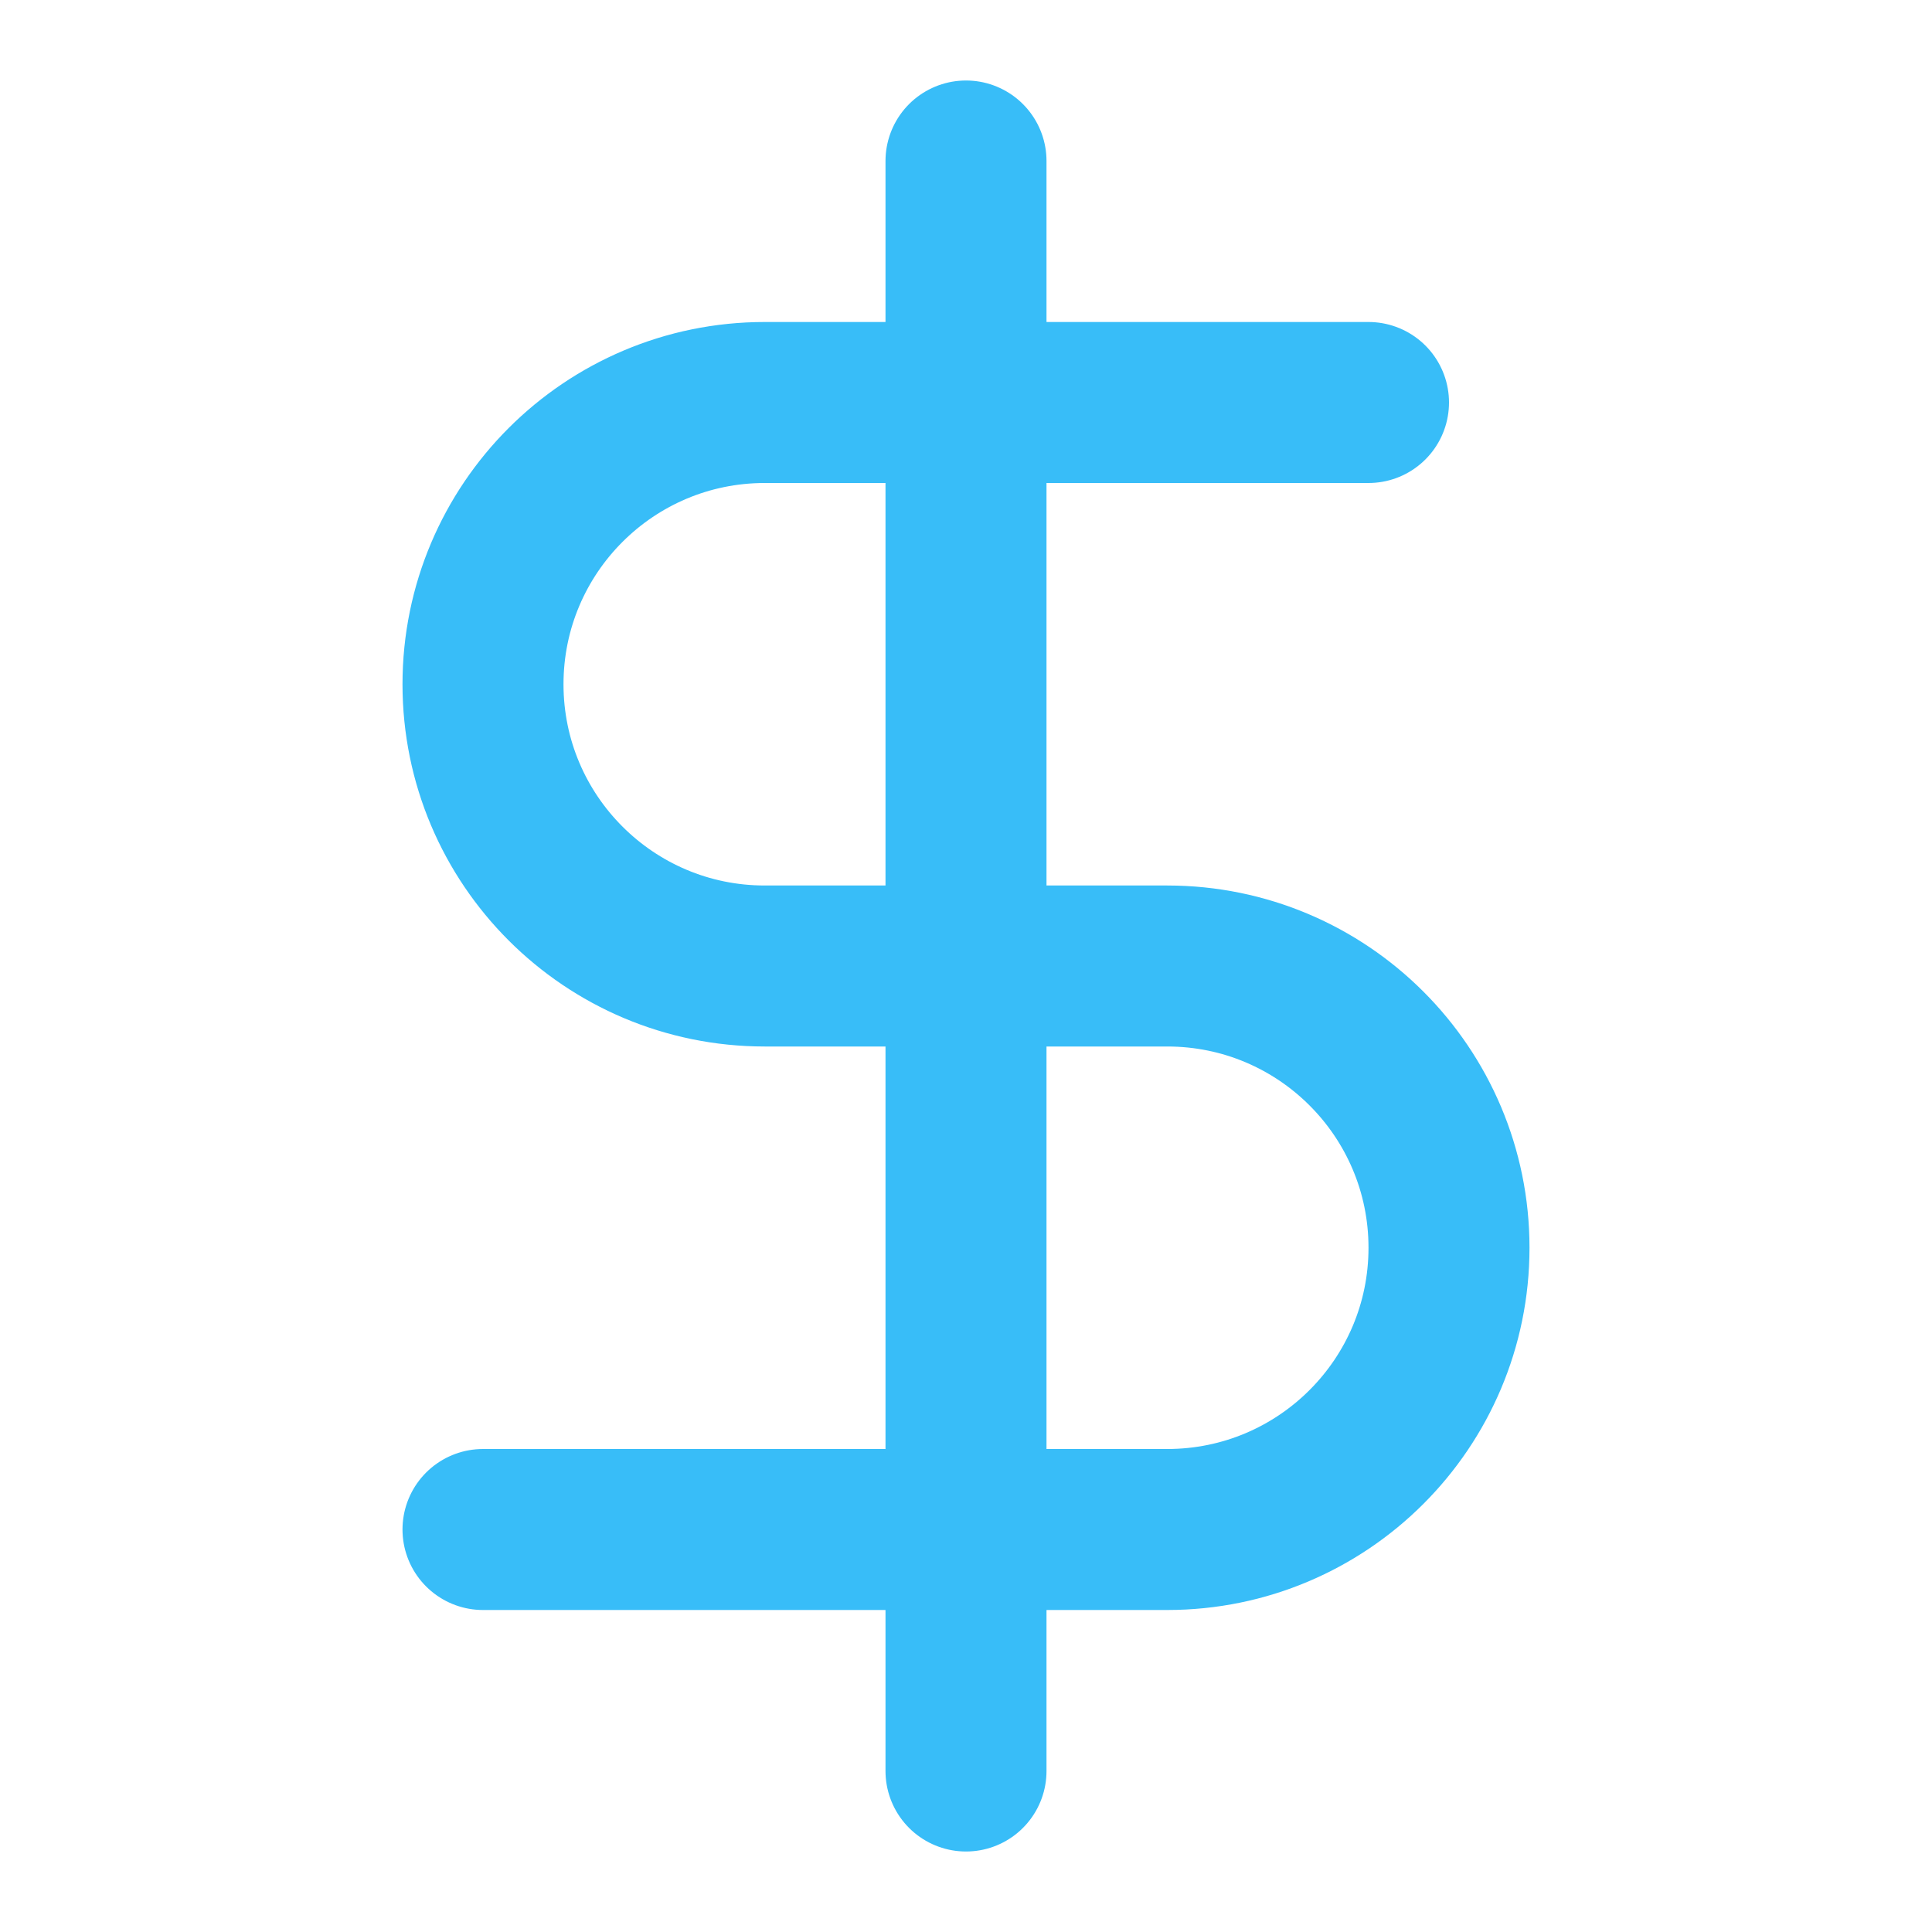
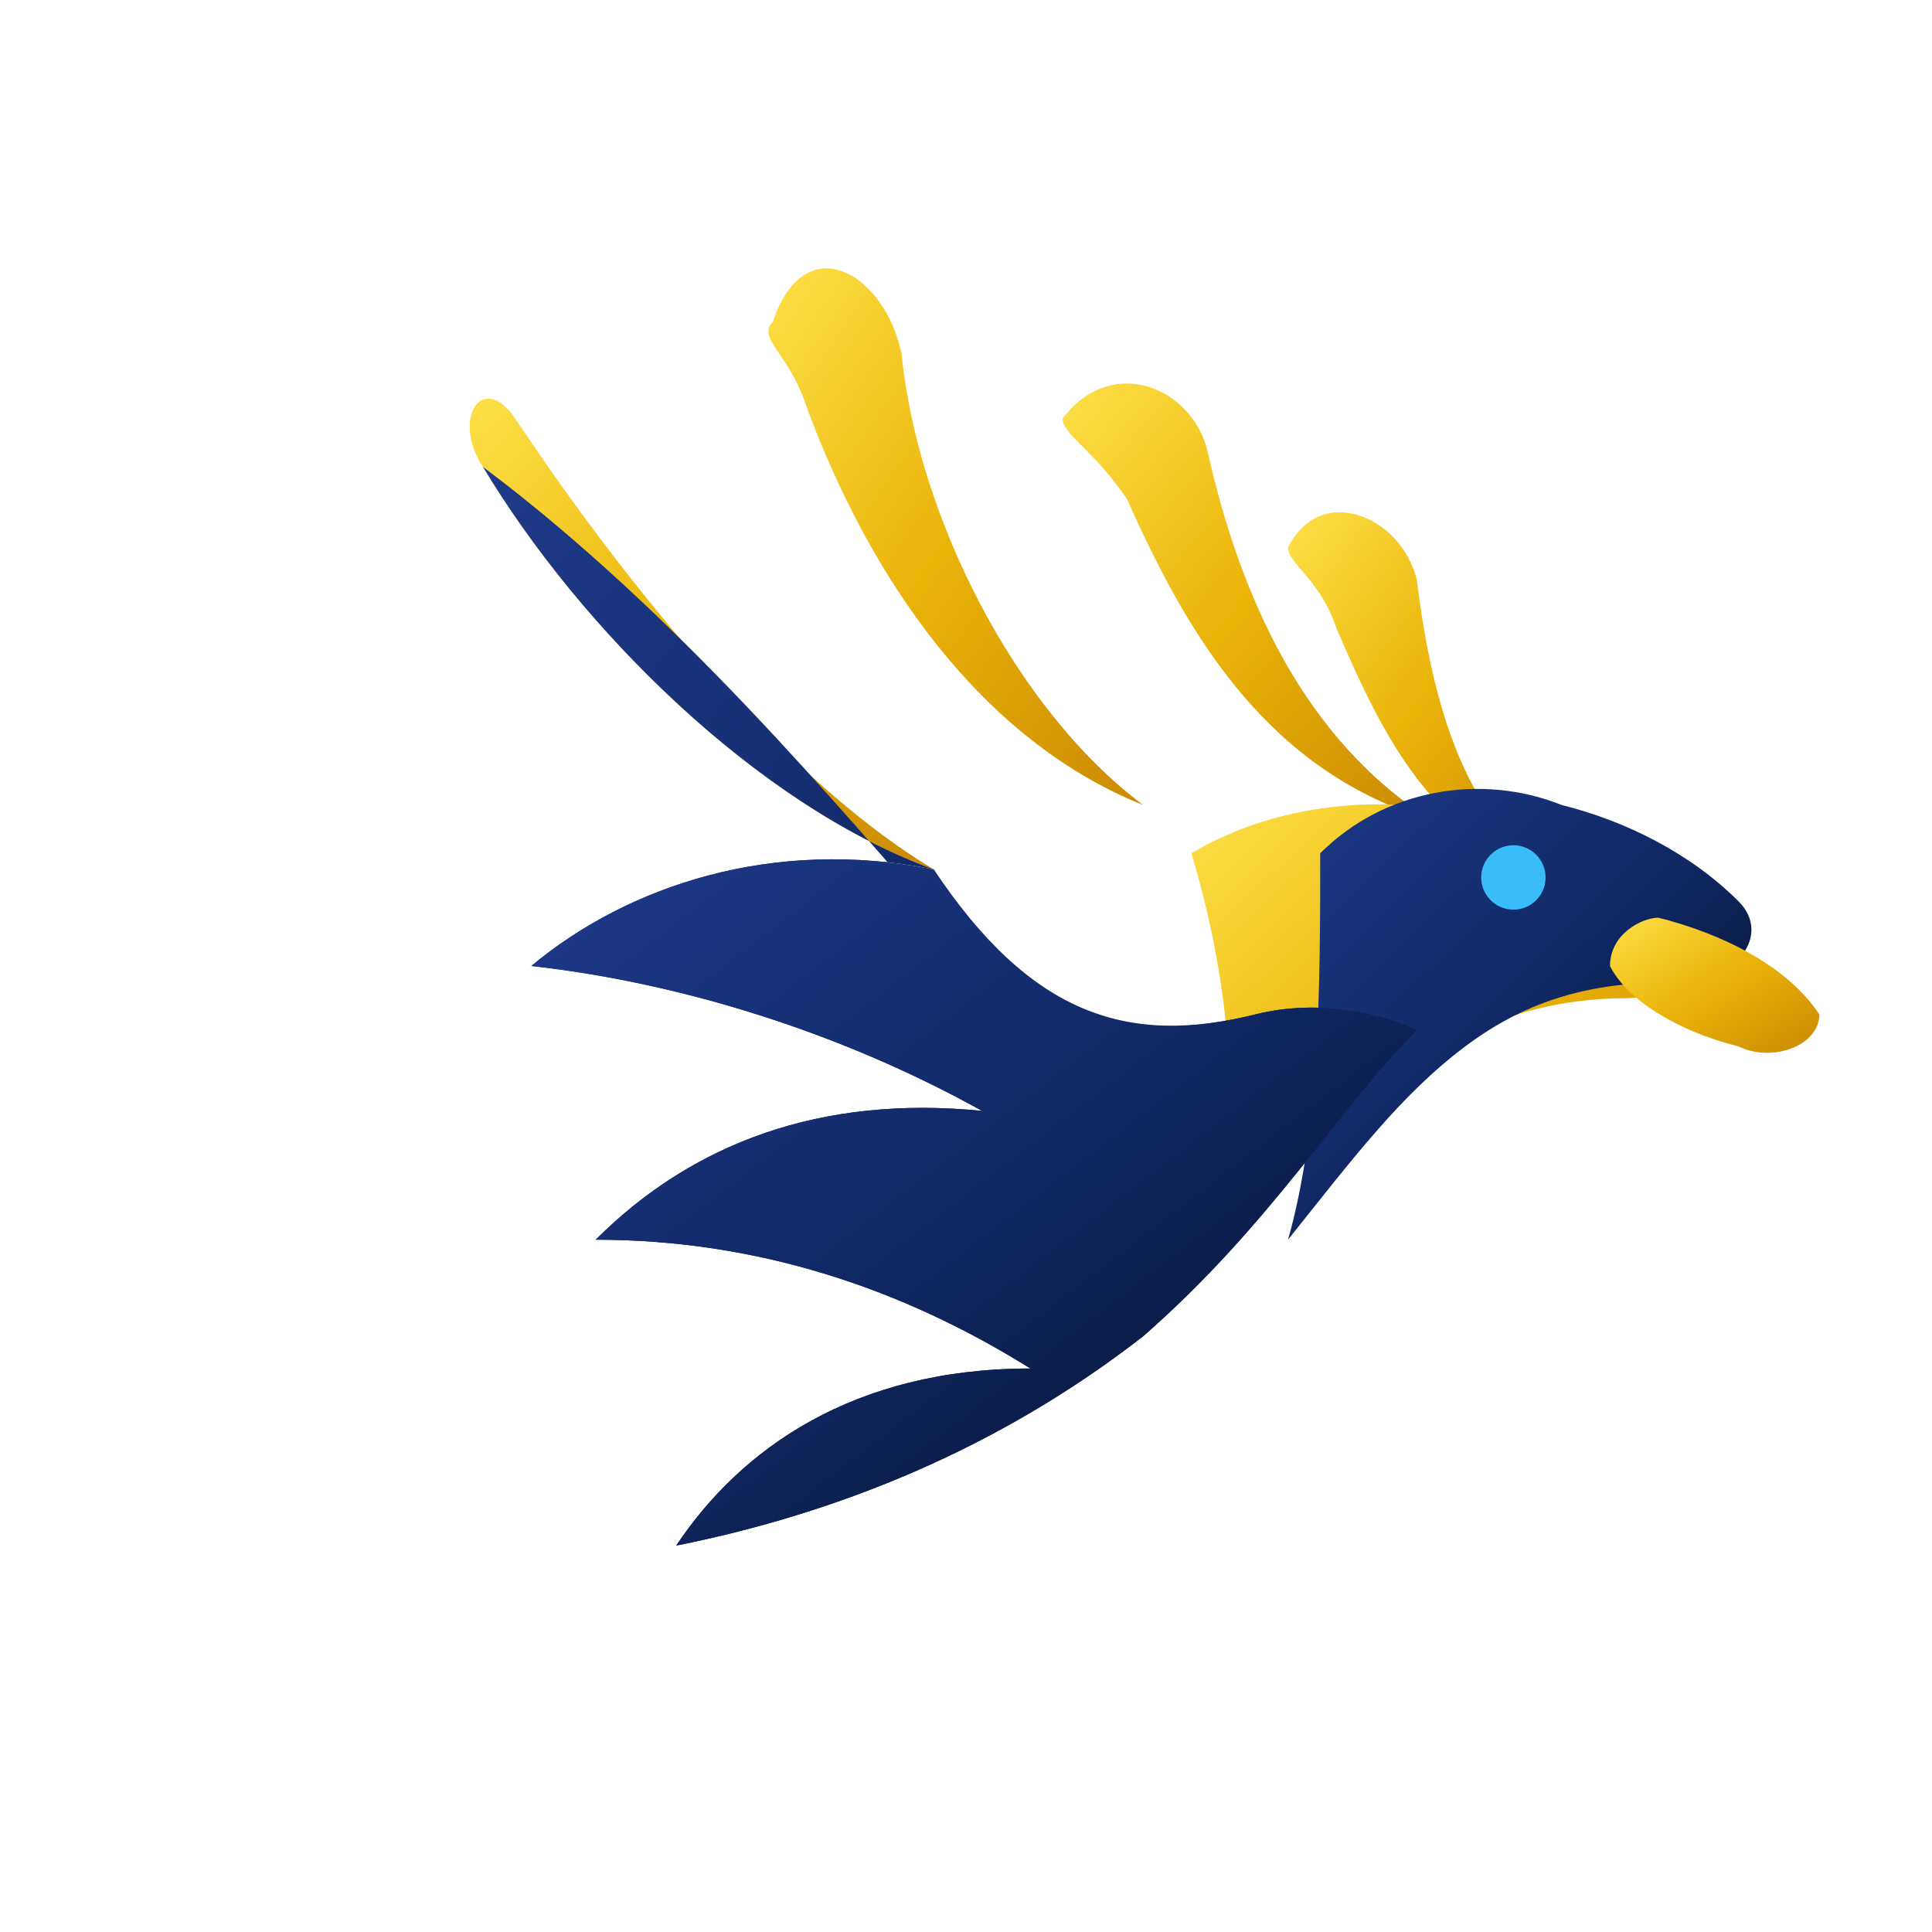
- <svg xmlns="http://www.w3.org/2000/svg" viewBox="0 0 24 24" fill="none" stroke="#38bdf8" stroke-width="2" stroke-linecap="round" stroke-linejoin="round">
-   <path d="M12 2v20M17 5H9.5a3.5 3.5 0 0 0 0 7h5a3.5 3.5 0 0 1 0 7H6" />
+ <svg xmlns="http://www.w3.org/2000/svg" viewBox="0 0 120 120" fill="none">
+   <defs>
+     <linearGradient id="gold" x1="0%" y1="0%" x2="100%" y2="100%">
+       <stop offset="0%" stop-color="#FDE047" />
+       <stop offset="50%" stop-color="#EAB308" />
+       <stop offset="100%" stop-color="#CA8A04" />
+     </linearGradient>
+     <linearGradient id="navy" x1="0%" y1="0%" x2="100%" y2="100%">
+       <stop offset="0%" stop-color="#1E3A8A" />
+       <stop offset="50%" stop-color="#0F2864" />
+       <stop offset="100%" stop-color="#050C22" />
+     </linearGradient>
+   </defs>
+   <path d="M32 26C38 35 48 48 58 54C47 50 36 39 30 29C28 26 30 23 32 26Z" fill="url(#gold)" />
+   <path d="M48 20C50 14 55 17 56 22C57 32 63 44 71 50C61 46 54 36 50 25C49 22 47 21 48 20Z" fill="url(#gold)" />
+   <path d="M66 26C69 22 74 24 75 28C77 37 81 46 89 51C79 48 74 40 70 31C68 28 66 27 66 26Z" fill="url(#gold)" />
+   <path d="M80 34C82 30 87 32 88 36C89 44 91 51 97 55C89 52 86 46 83 39C82 36 80 35 80 34Z" fill="url(#gold)" />
+   <path d="M74 53C79 50 86 49 93 51C97 52 101 54 104 57C106 59 104 62 101 62C97 62 93 63 90 65C84 68 80 73 75 79C77 72 77 63 74 53Z" fill="url(#gold)" />
+   <path d="M30 29C36 39 47 50 58 54C48 52 39 55 33 60C42 61 52 64 61 69C51 68 43 71 37 77C47 77 56 80 64 85C53 85 46 90 42 96C52 94 62 90 71 83C79 76 83 69 88 64C86 63 82 62 78 63C70 65 64 63 59 58C52 50 42 38 30 29Z" fill="url(#navy)" />
+   <path d="M82 53C86 49 92 48 97 50C101 51 105 53 108 56C110 58 108 61 104 61C99 61 95 62 91 65C87 68 84 72 80 77C82 70 82 61 82 53Z" fill="url(#navy)" />
+   <path d="M103 57C107 58 111 60 113 63C113 65 110 66 108 65C104 64 101 62 100 60C100 58 102 57 103 57Z" fill="url(#gold)" />
+   <circle cx="94" cy="54.5" r="2" fill="#38BDF8" />
+   <path d="M42 96C46 90 53 85 64 85C56 80 47 77 37 77C43 71 51 68 61 69C52 64 42 61 33 60C39 55 48 52 58 54C64 63 70 65 78 63C82 62 86 63 88 64C83 69 79 76 71 83C62 90 52 94 42 96Z" fill="url(#navy)" />
</svg>
